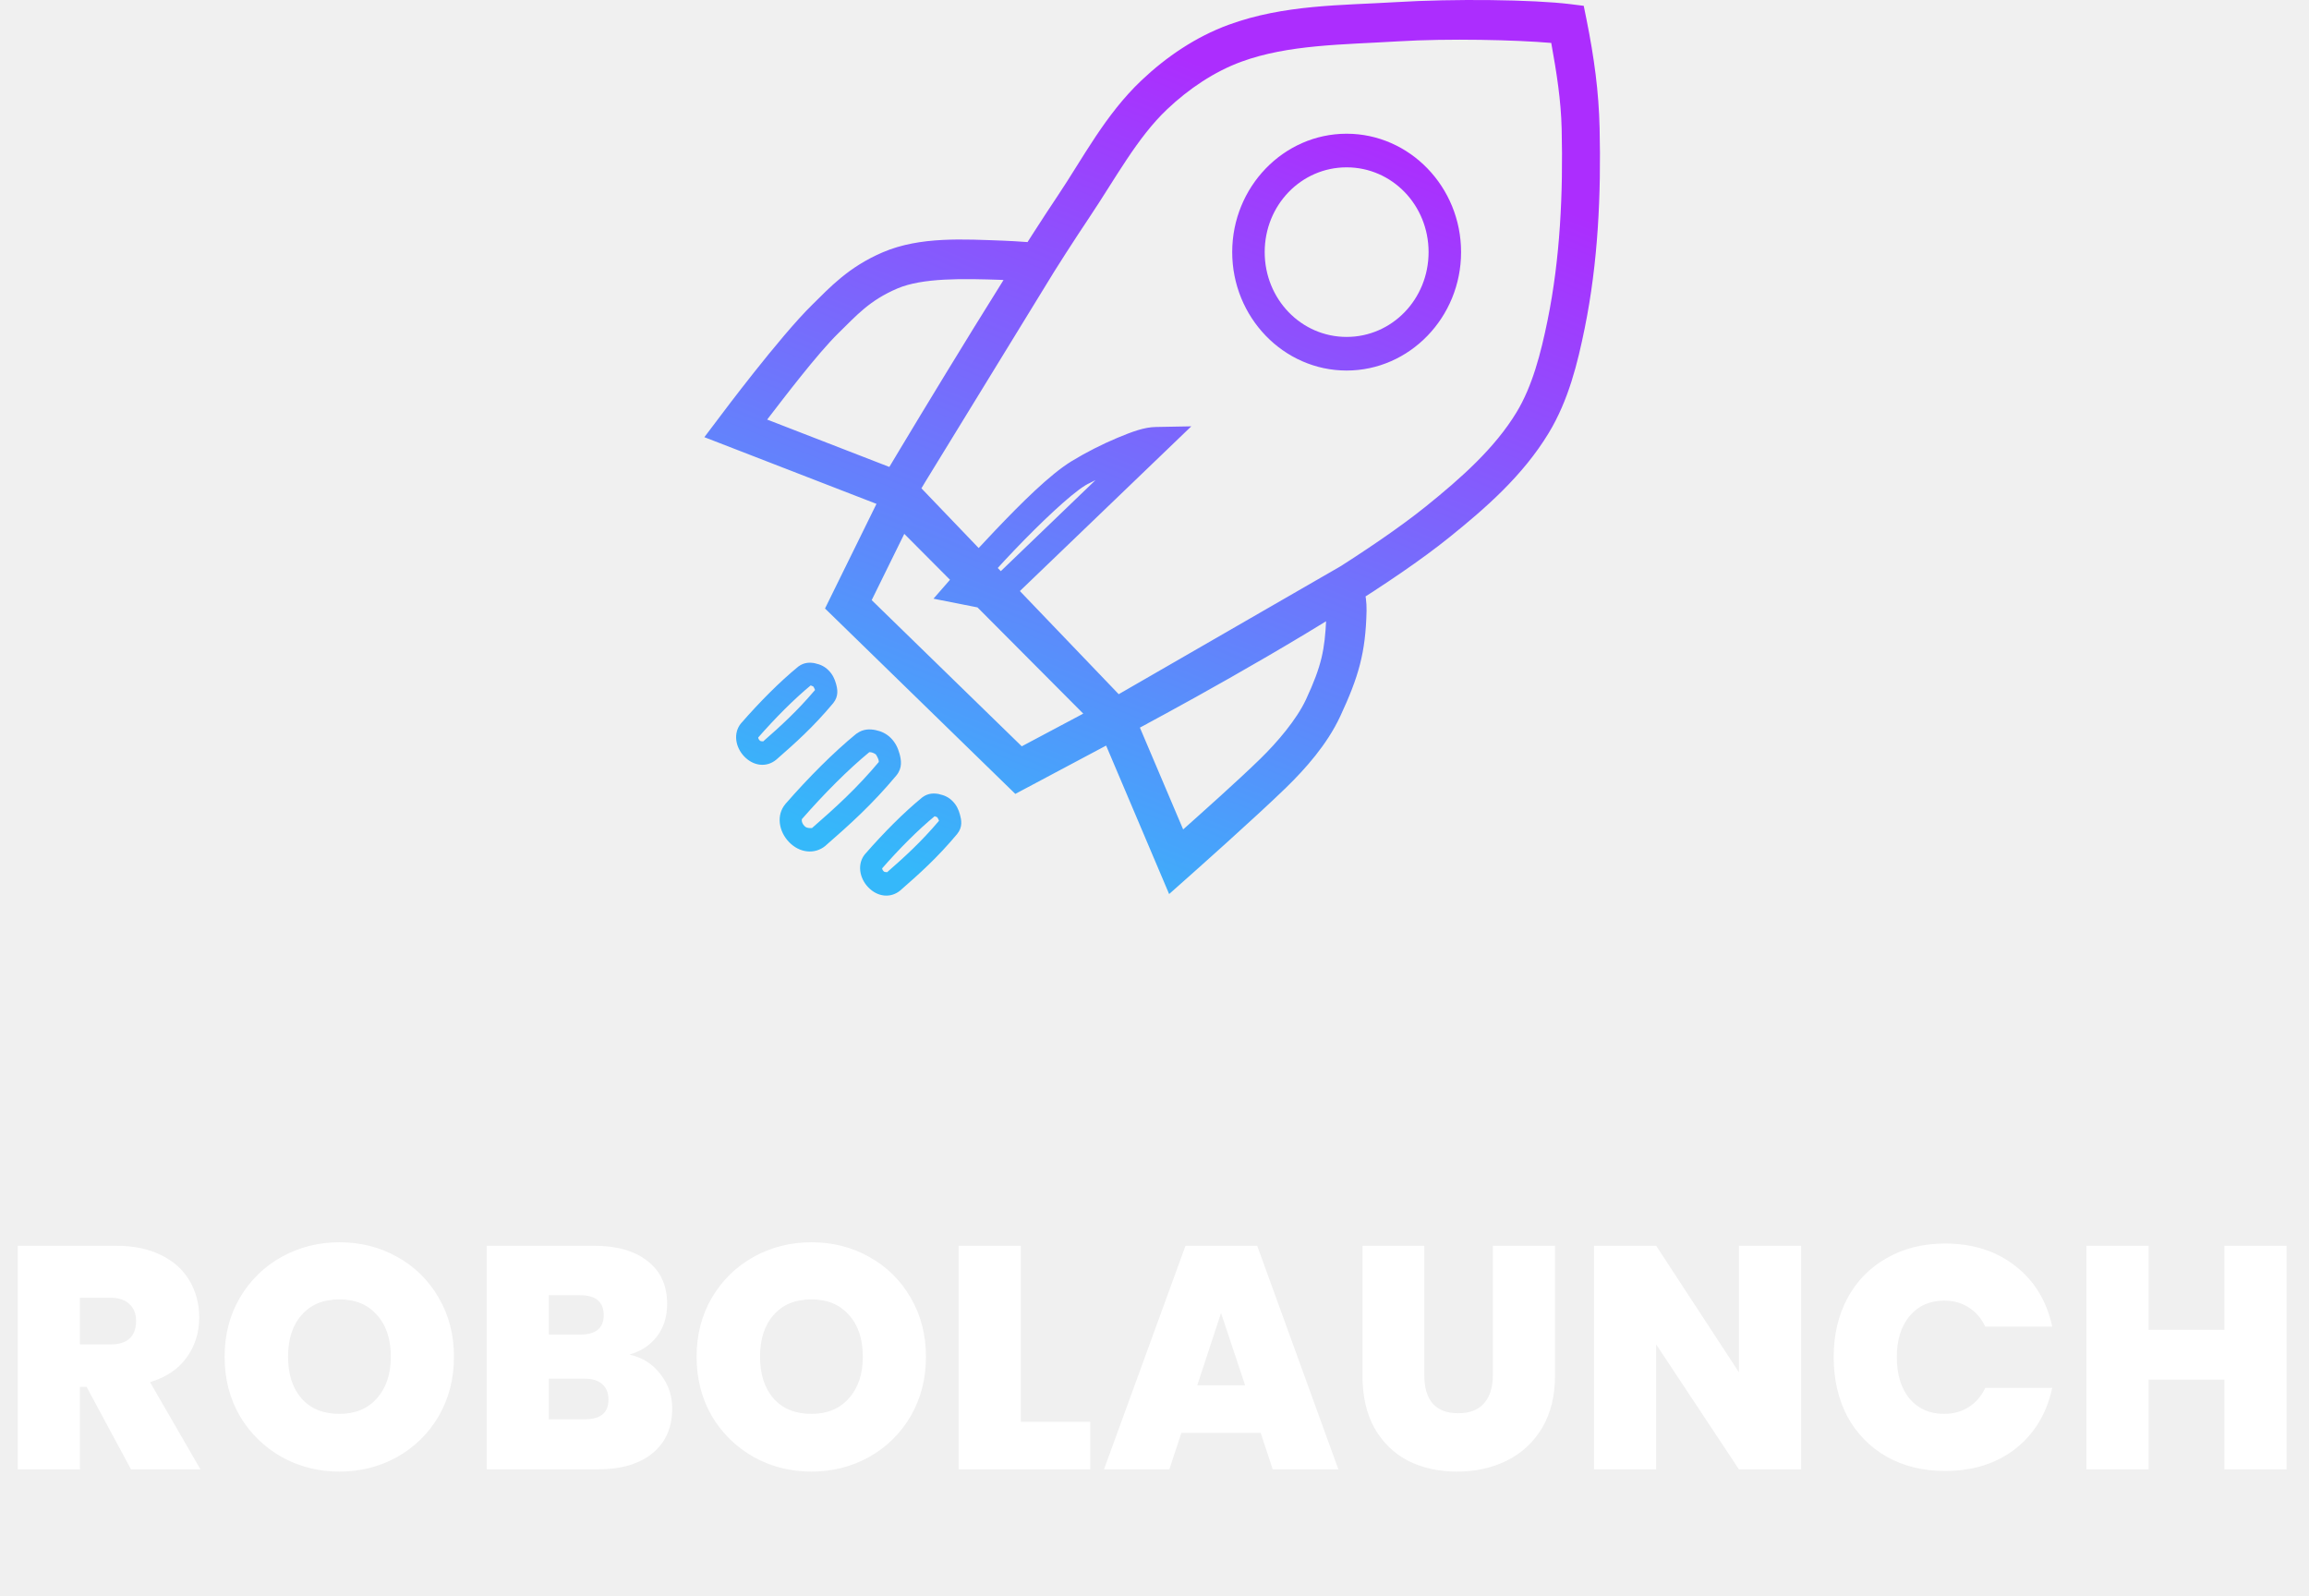
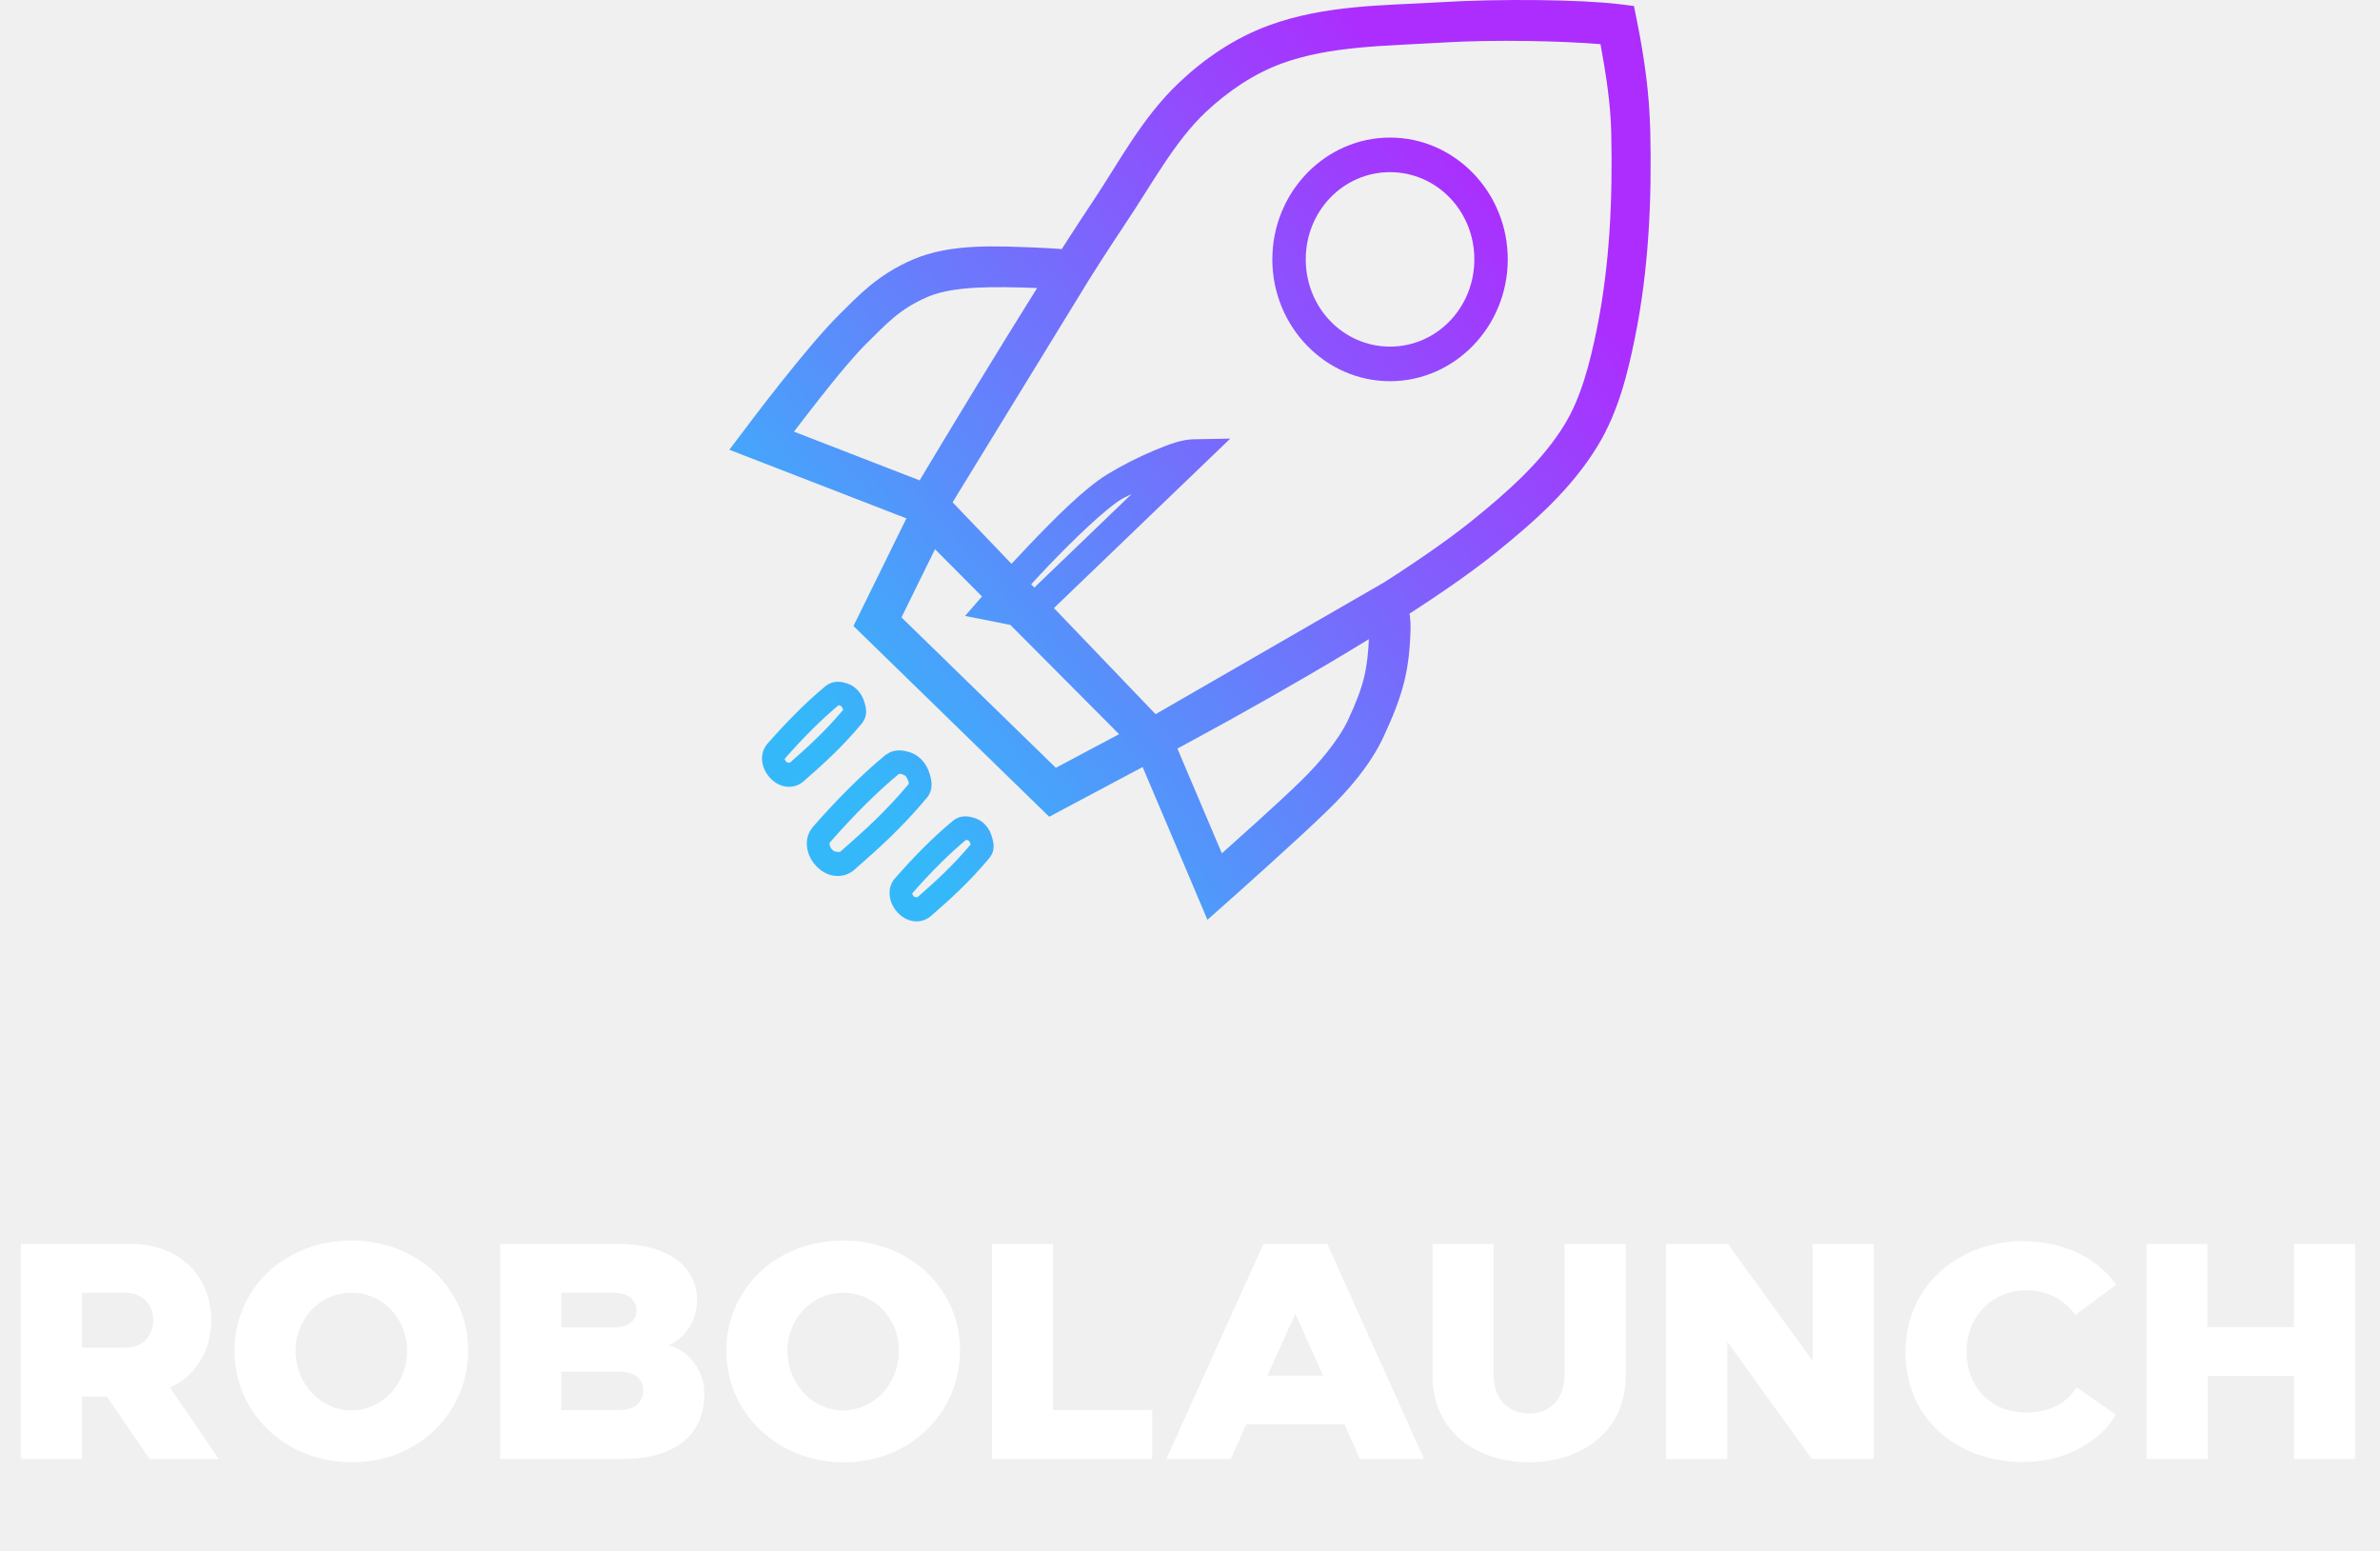
- <svg xmlns="http://www.w3.org/2000/svg" width="495" height="342" viewBox="0 0 495 342" fill="none">
-   <path d="M255.389 91.395L247.812 91.535C245.319 91.564 242.685 92.548 239.496 93.883C236.307 95.218 232.818 96.981 229.74 98.86C225.034 101.733 218.825 107.97 213.405 113.65C207.984 119.33 203.58 124.379 203.58 124.379L200.12 128.346L214.063 131.104L215.14 130.072L255.389 91.395ZM234.845 102.934L212.27 124.637L211.487 124.474C213.22 122.531 214.201 121.357 217.534 117.865C222.849 112.296 229.384 106.055 232.69 104.038C233.358 103.63 234.129 103.331 234.845 102.934ZM202.049 51.439C197.652 51.666 193.295 52.357 189.287 54.068C181.854 57.242 177.825 61.706 174.154 65.302C167.096 72.213 154.415 89.2 154.415 89.2L151 93.719L194.017 110.387L195.776 107.512L229.423 52.636L222.684 52.084C222.684 52.084 217.899 51.691 215.038 51.591C210.887 51.446 206.446 51.212 202.049 51.439ZM214.755 60.008C214.92 60.013 215.067 60.027 215.253 60.036L190.681 100.11L164.465 89.945C167.971 85.398 175.196 75.866 179.745 71.41C183.682 67.556 186.416 64.392 192.383 61.844C197.766 59.545 206.392 59.71 214.754 60.001L214.755 60.008ZM290.148 119.801L233.904 152.233L235.39 155.731L250.636 191.662L254.8 187.964C254.8 187.964 269.216 175.183 275.775 168.784C279.781 164.876 284.508 159.605 287.312 153.572C291.267 145.062 292.759 139.939 292.962 130.952C293.044 127.232 291.849 124.273 291.849 124.273L290.148 119.801ZM284.306 132.807C283.989 139.238 283.376 142.635 279.984 149.933C277.977 154.25 273.809 159.13 270.194 162.657C265.265 167.465 257.553 174.318 253.643 177.811L244.318 155.86L284.306 132.807ZM299.223 0.461C287.762 1.157 275.275 0.952 263.365 5.32C256.363 7.888 250.046 12.174 244.715 17.223C236.948 24.576 232.148 33.915 226.848 41.825C213.37 61.938 188.89 103.051 188.89 103.051L187.211 105.868L238.305 159.182L240.949 157.798C240.949 157.798 266.277 144.517 288.39 130.635C296.763 125.379 304.673 120.05 310.693 115.2C318.398 108.993 326.431 102.037 332.008 92.827C336.282 85.77 338.212 77.806 339.722 70.384C342.608 56.209 343.251 41.67 342.922 27.446C342.74 19.597 341.756 12.369 340.119 4.205L339.518 1.247L336.614 0.883C328.629 -0.094 311.703 -0.298 299.223 0.461ZM299.7 8.865C310.599 8.205 324.867 8.545 332.553 9.204C333.713 15.593 334.645 21.499 334.788 27.657C335.107 41.482 334.474 55.366 331.77 68.646C330.313 75.806 328.496 82.795 325.122 88.366C320.452 96.079 313.214 102.493 305.69 108.555C300.122 113.041 292.396 118.275 284.17 123.439C263.634 136.331 242.357 147.499 239.837 148.828L197.534 104.682C199.606 101.209 220.986 65.333 233.529 46.614C239.182 38.178 243.79 29.506 250.205 23.431C254.859 19.025 260.332 15.354 266.087 13.242C276.182 9.54 287.855 9.584 299.7 8.865ZM191.612 100.469L176.865 130.448L217.659 170.193L246.008 155.109L241.947 151.024L191.612 100.469ZM193.859 114.449L232.225 152.985L219.043 159.992L186.871 128.651L193.859 114.449ZM288.685 28.667C275.176 28.667 264.159 40.067 264.159 54.045C264.159 68.023 275.176 79.434 288.685 79.434C302.194 79.434 313.223 68.023 313.223 54.045C313.223 40.067 302.194 28.667 288.685 28.667ZM288.685 35.874C298.427 35.874 306.257 43.965 306.257 54.045C306.257 64.125 298.427 72.227 288.685 72.227C278.943 72.227 271.124 64.125 271.124 54.045C271.124 43.965 278.943 35.874 288.685 35.874ZM174.786 142.199C173.722 141.981 172.432 141.945 171.19 142.858L171.094 142.934C167.164 146.151 162.878 150.46 158.888 155.035L158.87 155.054L158.851 155.074C157.142 157.15 157.642 160.18 159.543 162.163C161.547 164.254 164.332 164.552 166.384 162.879L166.402 162.86L166.43 162.841C170.529 159.261 174.358 155.841 178.613 150.751L178.623 150.742L178.632 150.722C179.838 149.23 179.538 147.722 179.233 146.614C178.93 145.509 178.488 144.586 177.645 143.726C176.796 142.862 175.839 142.431 174.775 142.212L174.786 142.199ZM173.901 146.836C173.724 146.949 173.667 146.922 173.873 146.966C174.11 147.023 174.426 147.233 174.372 147.176C174.298 147.1 174.625 147.581 174.724 147.917C170.865 152.469 167.397 155.626 163.47 159.057C163.829 158.755 163.207 159.085 162.88 158.752C162.331 158.182 162.684 157.923 162.426 158.238C166.229 153.881 170.313 149.795 173.906 146.84L173.901 146.836ZM187.741 156.52C186.511 156.267 185.05 156.238 183.691 157.236L183.635 157.265L183.58 157.293C178.688 161.297 173.319 166.682 168.334 172.4L168.315 172.419L168.306 172.448C166.414 174.748 166.921 178.192 169.134 180.5C171.435 182.901 174.668 183.186 176.928 181.345L176.955 181.327L176.974 181.298C182.112 176.81 186.878 172.563 192.186 166.214L192.196 166.196L192.205 166.186C193.499 164.584 193.195 162.888 192.841 161.597C192.487 160.305 191.95 159.201 191.003 158.24C190.054 157.277 188.939 156.767 187.713 156.514L187.741 156.52ZM186.425 161.192C186.242 161.327 186.429 161.201 186.822 161.291C187.226 161.376 187.694 161.666 187.741 161.713H187.75C187.768 161.732 188.209 162.414 188.352 162.934C188.493 163.453 188.214 163.595 188.635 163.074C183.584 169.111 179.107 173.118 174.024 177.559C174.213 177.397 173.109 177.755 172.481 177.101C171.621 176.204 171.964 175.534 171.892 175.622C176.698 170.114 181.865 164.934 186.425 161.192ZM201.365 170.242C200.301 170.022 199.011 169.984 197.769 170.9L197.673 170.975C193.743 174.193 189.457 178.502 185.467 183.078L185.448 183.097L185.43 183.116C183.721 185.192 184.221 188.222 186.122 190.206C188.126 192.296 190.911 192.594 192.963 190.922L192.981 190.903L193.009 190.883C197.108 187.303 200.937 183.883 205.192 178.794L205.202 178.775L205.211 178.765C206.416 177.272 206.105 175.764 205.801 174.657C205.497 173.548 205.072 172.618 204.224 171.757C203.374 170.89 202.418 170.474 201.354 170.254L201.365 170.242ZM200.48 174.878C200.303 174.991 200.246 174.964 200.452 175.007C200.689 175.064 201.005 175.26 200.951 175.207V175.217C200.877 175.14 201.204 175.621 201.303 175.956C197.445 180.508 193.975 183.665 190.049 187.096C190.408 186.795 189.776 187.125 189.448 186.792C188.899 186.22 189.263 185.962 189.006 186.276C192.809 181.919 196.893 177.833 200.487 174.878H200.48Z" fill="url(#paint0_linear_1402_8693)" />
-   <path d="M28.084 315L18.564 297.32H17.136V315H3.808V267.06H24.82C28.673 267.06 31.937 267.74 34.612 269.1C37.287 270.415 39.304 272.251 40.664 274.608C42.024 276.92 42.704 279.527 42.704 282.428C42.704 285.692 41.797 288.571 39.984 291.064C38.216 293.512 35.609 295.257 32.164 296.3L42.976 315H28.084ZM17.136 288.208H23.732C25.545 288.208 26.905 287.777 27.812 286.916C28.719 286.055 29.172 284.808 29.172 283.176C29.172 281.635 28.696 280.433 27.744 279.572C26.837 278.665 25.5 278.212 23.732 278.212H17.136V288.208ZM72.769 315.476C68.281 315.476 64.156 314.433 60.393 312.348C56.63 310.217 53.638 307.293 51.417 303.576C49.241 299.813 48.153 295.575 48.153 290.86C48.153 286.145 49.241 281.929 51.417 278.212C53.638 274.449 56.63 271.525 60.393 269.44C64.156 267.355 68.281 266.312 72.769 266.312C77.302 266.312 81.428 267.355 85.145 269.44C88.908 271.525 91.877 274.449 94.053 278.212C96.229 281.929 97.317 286.145 97.317 290.86C97.317 295.575 96.229 299.813 94.053 303.576C91.877 307.293 88.908 310.217 85.145 312.348C81.382 314.433 77.257 315.476 72.769 315.476ZM72.769 303.1C76.169 303.1 78.844 301.989 80.793 299.768C82.788 297.547 83.785 294.577 83.785 290.86C83.785 287.052 82.788 284.06 80.793 281.884C78.844 279.663 76.169 278.552 72.769 278.552C69.324 278.552 66.626 279.663 64.677 281.884C62.728 284.06 61.753 287.052 61.753 290.86C61.753 294.623 62.728 297.615 64.677 299.836C66.626 302.012 69.324 303.1 72.769 303.1ZM134.928 290.384C137.739 291.019 139.96 292.424 141.592 294.6C143.27 296.731 144.108 299.179 144.108 301.944C144.108 306.024 142.703 309.22 139.892 311.532C137.082 313.844 133.138 315 128.06 315H104.328V267.06H127.312C132.208 267.06 136.039 268.148 138.804 270.324C141.615 272.5 143.02 275.56 143.02 279.504C143.02 282.315 142.272 284.672 140.776 286.576C139.326 288.435 137.376 289.704 134.928 290.384ZM117.656 286.1H124.388C127.743 286.1 129.42 284.717 129.42 281.952C129.42 279.096 127.743 277.668 124.388 277.668H117.656V286.1ZM125.408 304.256C128.763 304.256 130.44 302.851 130.44 300.04C130.44 298.589 129.987 297.479 129.08 296.708C128.219 295.937 126.972 295.552 125.34 295.552H117.656V304.256H125.408ZM173.954 315.476C169.466 315.476 165.34 314.433 161.578 312.348C157.815 310.217 154.823 307.293 152.602 303.576C150.426 299.813 149.338 295.575 149.338 290.86C149.338 286.145 150.426 281.929 152.602 278.212C154.823 274.449 157.815 271.525 161.578 269.44C165.34 267.355 169.466 266.312 173.954 266.312C178.487 266.312 182.612 267.355 186.33 269.44C190.092 271.525 193.062 274.449 195.238 278.212C197.414 281.929 198.502 286.145 198.502 290.86C198.502 295.575 197.414 299.813 195.238 303.576C193.062 307.293 190.092 310.217 186.33 312.348C182.567 314.433 178.442 315.476 173.954 315.476ZM173.954 303.1C177.354 303.1 180.028 301.989 181.978 299.768C183.972 297.547 184.97 294.577 184.97 290.86C184.97 287.052 183.972 284.06 181.978 281.884C180.028 279.663 177.354 278.552 173.954 278.552C170.508 278.552 167.811 279.663 165.862 281.884C163.912 284.06 162.938 287.052 162.938 290.86C162.938 294.623 163.912 297.615 165.862 299.836C167.811 302.012 170.508 303.1 173.954 303.1ZM218.841 304.8H233.733V315H205.513V267.06H218.841V304.8ZM270.263 307.18H253.263L250.679 315H236.671L254.147 267.06H269.515L286.923 315H272.847L270.263 307.18ZM266.931 296.98L261.763 281.476L256.663 296.98H266.931ZM305.343 267.06V294.872C305.343 297.456 305.933 299.451 307.111 300.856C308.335 302.261 310.171 302.964 312.619 302.964C315.067 302.964 316.903 302.261 318.127 300.856C319.397 299.405 320.031 297.411 320.031 294.872V267.06H333.359V294.872C333.359 299.269 332.43 303.032 330.571 306.16C328.713 309.243 326.174 311.577 322.955 313.164C319.782 314.705 316.246 315.476 312.347 315.476C308.449 315.476 304.958 314.705 301.875 313.164C298.838 311.577 296.435 309.243 294.667 306.16C292.945 303.077 292.083 299.315 292.083 294.872V267.06H305.343ZM386.122 315H372.794L355.046 288.208V315H341.718V267.06H355.046L372.794 294.192V267.06H386.122V315ZM393.102 290.928C393.102 286.213 394.076 282.02 396.026 278.348C398.02 274.631 400.831 271.752 404.458 269.712C408.084 267.627 412.255 266.584 416.97 266.584C422.954 266.584 427.986 268.193 432.066 271.412C436.146 274.585 438.775 278.915 439.954 284.4H425.606C424.744 282.587 423.543 281.204 422.002 280.252C420.506 279.3 418.76 278.824 416.766 278.824C413.683 278.824 411.212 279.935 409.354 282.156C407.54 284.332 406.634 287.256 406.634 290.928C406.634 294.645 407.54 297.615 409.354 299.836C411.212 302.012 413.683 303.1 416.766 303.1C418.76 303.1 420.506 302.624 422.002 301.672C423.543 300.72 424.744 299.337 425.606 297.524H439.954C438.775 303.009 436.146 307.361 432.066 310.58C427.986 313.753 422.954 315.34 416.97 315.34C412.255 315.34 408.084 314.32 404.458 312.28C400.831 310.195 398.02 307.316 396.026 303.644C394.076 299.927 393.102 295.688 393.102 290.928ZM490.193 267.06V315H476.865V295.756H460.613V315H447.285V267.06H460.613V285.08H476.865V267.06H490.193Z" fill="white" />
+ <svg xmlns="http://www.w3.org/2000/svg" width="496" height="323" viewBox="0 0 496 323" fill="none">
+   <path d="M256.39 91.395L248.812 91.535C246.318 91.564 243.685 92.549 240.496 93.883C237.308 95.218 233.819 96.981 230.74 98.86C226.034 101.733 219.826 107.97 214.405 113.65C208.984 119.33 204.58 124.378 204.58 124.378L201.121 128.346L215.063 131.104L216.14 130.072L256.39 91.395ZM235.845 102.934L213.27 124.637L212.487 124.473C214.22 122.53 215.201 121.356 218.534 117.864C223.849 112.296 230.385 106.055 233.689 104.037C234.358 103.629 235.129 103.332 235.845 102.934ZM203.049 51.439C198.652 51.666 194.295 52.357 190.287 54.068C182.854 57.242 178.825 61.706 175.154 65.301C168.096 72.213 155.415 89.2 155.415 89.2L152 93.719L195.017 110.387L196.776 107.511L230.422 52.636L223.684 52.084C223.684 52.084 218.898 51.69 216.038 51.591C211.887 51.446 207.446 51.212 203.049 51.439ZM215.755 60.008C215.92 60.013 216.068 60.026 216.253 60.036L191.681 100.11L165.465 89.944C168.971 85.398 176.196 75.866 180.745 71.41C184.682 67.555 187.416 64.392 193.383 61.844C198.766 59.545 207.392 59.71 215.754 60.001L215.755 60.008ZM291.148 119.801L234.903 152.233L236.39 155.731L251.636 191.662L255.8 187.964C255.8 187.964 270.216 175.182 276.775 168.784C280.781 164.876 285.508 159.605 288.313 153.571C292.268 145.062 293.759 139.939 293.962 130.952C294.045 127.231 292.85 124.273 292.85 124.273L291.148 119.801ZM285.306 132.807C284.989 139.239 284.376 142.635 280.983 149.932C278.977 154.25 274.81 159.129 271.194 162.656C266.265 167.465 258.553 174.317 254.642 177.81L245.318 155.86L285.306 132.807ZM300.224 0.461C288.762 1.157 276.275 0.951 264.364 5.32C257.363 7.888 251.046 12.174 245.714 17.222C237.948 24.576 233.148 33.915 227.847 41.825C214.37 61.938 189.89 103.051 189.89 103.051L188.211 105.868L239.305 159.182L241.948 157.797C241.948 157.797 267.277 144.517 289.39 130.635C297.763 125.379 305.673 120.05 311.692 115.2C319.398 108.992 327.431 102.037 333.009 92.827C337.281 85.77 339.212 77.806 340.723 70.384C343.608 56.209 344.251 41.67 343.922 27.446C343.74 19.596 342.756 12.369 341.12 4.205L340.518 1.247L337.614 0.883C329.629 -0.094 312.703 -0.298 300.224 0.461ZM300.7 8.865C311.599 8.204 325.868 8.545 333.553 9.204C334.713 15.593 335.645 21.499 335.788 27.657C336.107 41.482 335.474 55.366 332.77 68.646C331.312 75.806 329.496 82.794 326.123 88.366C321.452 96.079 314.214 102.494 306.69 108.555C301.122 113.04 293.395 118.275 285.17 123.439C264.634 136.331 243.357 147.499 240.837 148.828L198.534 104.682C200.606 101.209 221.986 65.333 234.529 46.613C240.182 38.178 244.79 29.505 251.205 23.431C255.859 19.025 261.332 15.353 267.087 13.242C277.182 9.54 288.855 9.584 300.7 8.865ZM192.612 100.469L177.865 130.447L218.659 170.193L247.008 155.109L242.947 151.024L192.612 100.469ZM194.859 114.448L233.225 152.984L220.043 159.992L187.871 128.651L194.859 114.448ZM289.685 28.667C276.177 28.667 265.159 40.067 265.159 54.045C265.159 68.022 276.177 79.434 289.685 79.434C303.194 79.434 314.222 68.022 314.222 54.045C314.222 40.067 303.194 28.667 289.685 28.667ZM289.685 35.874C299.427 35.874 307.257 43.965 307.257 54.045C307.257 64.125 299.427 72.227 289.685 72.227C279.943 72.227 272.124 64.125 272.124 54.045C272.124 43.965 279.943 35.874 289.685 35.874ZM175.786 142.199C174.722 141.98 173.432 141.945 172.19 142.857L172.094 142.933C168.164 146.151 163.878 150.459 159.888 155.035L159.87 155.054L159.851 155.073C158.142 157.149 158.642 160.18 160.543 162.163C162.547 164.253 165.332 164.552 167.384 162.88L167.402 162.86L167.43 162.841C171.529 159.26 175.358 155.841 179.614 150.751L179.623 150.742L179.632 150.722C180.838 149.23 180.538 147.722 180.233 146.614C179.93 145.509 179.488 144.585 178.645 143.726C177.796 142.862 176.839 142.431 175.775 142.212L175.786 142.199ZM174.901 146.836C174.724 146.948 174.667 146.922 174.873 146.965C175.11 147.023 175.426 147.233 175.372 147.176C175.298 147.1 175.625 147.581 175.724 147.918C171.865 152.469 168.397 155.625 164.47 159.057C164.829 158.755 164.207 159.085 163.88 158.753C163.331 158.181 163.684 157.922 163.426 158.237C167.229 153.88 171.313 149.794 174.906 146.84L174.901 146.836ZM188.741 156.52C187.511 156.268 186.05 156.238 184.691 157.236L184.635 157.264L184.58 157.293C179.688 161.297 174.319 166.681 169.334 172.4L169.315 172.419L169.306 172.448C167.414 174.748 167.922 178.192 170.134 180.5C172.435 182.9 175.668 183.186 177.928 181.346L177.955 181.326L177.974 181.298C183.112 176.809 187.878 172.563 193.186 166.214L193.196 166.196L193.205 166.186C194.499 164.584 194.195 162.888 193.841 161.596C193.487 160.305 192.95 159.201 192.003 158.24C191.054 157.277 189.939 156.767 188.713 156.514L188.741 156.52ZM187.425 161.191C187.242 161.327 187.429 161.201 187.822 161.291C188.226 161.376 188.694 161.666 188.741 161.713H188.75C188.768 161.732 189.209 162.414 189.352 162.934C189.493 163.453 189.214 163.595 189.635 163.074C184.584 169.111 180.107 173.118 175.024 177.559C175.213 177.398 174.109 177.755 173.481 177.101C172.621 176.204 172.964 175.534 172.892 175.622C177.698 170.114 182.863 164.938 187.424 161.196L187.425 161.191ZM202.365 170.242C201.301 170.022 200.011 169.984 198.769 170.899L198.673 170.975C194.743 174.193 190.457 178.501 186.467 183.078L186.448 183.096L186.43 183.116C184.721 185.192 185.221 188.222 187.122 190.206C189.126 192.295 191.911 192.594 193.963 190.922L193.981 190.902L194.009 190.884C198.108 187.302 201.937 183.883 206.193 178.794L206.202 178.774L206.211 178.765C207.417 177.273 207.105 175.764 206.8 174.656C206.497 173.548 206.072 172.618 205.224 171.757C204.374 170.891 203.418 170.474 202.354 170.255L202.365 170.242ZM201.48 174.878C201.303 174.99 201.246 174.964 201.452 175.007C201.689 175.064 202.005 175.261 201.951 175.207V175.216C201.877 175.14 202.204 175.621 202.303 175.956C198.445 180.509 194.975 183.665 191.049 187.096C191.408 186.795 190.776 187.124 190.448 186.792C189.899 186.22 190.263 185.962 190.006 186.276C193.809 181.919 197.893 177.832 201.487 174.878H201.48Z" fill="url(#paint0_linear_1412_8692)" />
+   <path d="M4.352 304H17.088V291.008H22.272L31.168 304H45.568L35.456 289.152C40.896 286.592 44.032 281.28 44.032 275.136C44.032 266.176 37.632 259.2 27.2 259.2H4.352V304ZM17.088 269.376H26.112C29.888 269.376 31.936 272 31.936 275.136C31.872 278.144 30.016 280.832 26.112 280.832H17.088V269.376ZM48.867 281.472C48.867 294.272 59.298 304.64 73.251 304.704C87.138 304.768 97.507 294.464 97.57 281.472C97.635 268.672 87.203 258.496 73.251 258.496C59.298 258.496 48.867 268.544 48.867 281.472ZM61.602 281.472C61.602 274.688 66.787 269.376 73.251 269.376C79.65 269.376 84.835 274.624 84.835 281.472C84.835 288.384 79.65 293.888 73.251 293.888C66.787 293.888 61.602 288.32 61.602 281.472ZM104.227 259.2V304H129.891C141.283 304 146.787 298.432 146.787 290.624C146.787 284.992 143.075 281.28 139.363 280.32C142.883 278.72 145.251 275.328 145.251 270.784C145.251 264.384 139.875 259.2 128.547 259.2H104.227ZM129.123 285.824C132.195 285.824 134.051 287.168 134.051 289.792C134.051 292.224 132.195 293.824 128.995 293.824H116.963V285.824H129.123ZM127.843 269.376C130.915 269.376 132.579 270.848 132.643 273.024C132.707 275.136 131.043 276.608 127.843 276.608H116.963V269.376H127.843ZM151.367 281.472C151.367 294.272 161.799 304.64 175.751 304.704C189.639 304.768 200.007 294.464 200.071 281.472C200.135 268.672 189.703 258.496 175.751 258.496C161.799 258.496 151.367 268.544 151.367 281.472ZM164.103 281.472C164.103 274.688 169.287 269.376 175.751 269.376C182.151 269.376 187.335 274.624 187.335 281.472C187.335 288.384 182.151 293.888 175.751 293.888C169.287 293.888 164.103 288.32 164.103 281.472ZM219.463 293.824V259.2H206.727V304H240.135V293.824H219.463ZM256.521 304L259.721 296.768H280.201L283.401 304H296.777L276.617 259.2H263.305L243.081 304H256.521ZM264.137 286.656L269.961 273.728L275.721 286.656H264.137ZM318.7 304.704C329.451 304.704 338.796 298.432 338.796 286.656V259.2H326.06V286.656C326.06 290.88 323.564 294.528 318.636 294.528C313.836 294.528 311.276 290.88 311.276 286.656V259.2H298.54V286.656C298.54 298.432 307.884 304.704 318.7 304.704ZM347.227 259.2V304H359.963V279.552L377.563 304H390.491V259.2H377.755V283.584L360.091 259.2H347.227ZM421.501 304.64C432.189 304.64 438.589 298.944 440.957 294.784L432.765 289.088C431.293 291.328 428.541 294.336 422.077 294.336C415.421 294.336 409.853 289.472 409.853 281.728C409.853 273.92 415.549 268.864 422.141 268.864C427.645 268.864 430.653 271.488 432.509 273.984L441.021 267.712C437.757 262.976 431.037 258.624 421.501 258.624C408.253 258.688 397.117 267.776 397.117 281.728C397.117 295.872 408.125 304.64 421.501 304.64ZM447.354 259.2V304H460.09V286.72H478.074V304H490.81V259.2H478.074V276.544H460.026V259.2H447.354Z" fill="white" />
  <defs>
-     <linearGradient id="paint0_linear_1402_8693" x1="177.521" y1="179.478" x2="245.523" y2="9.023" gradientUnits="userSpaceOnUse">
+     <linearGradient id="paint0_linear_1412_8692" x1="110.865" y1="81.039" x2="250.559" y2="-35.5" gradientUnits="userSpaceOnUse">
      <stop stop-color="#35B8FA" />
      <stop offset="1" stop-color="#AC2DFE" />
    </linearGradient>
  </defs>
</svg>
